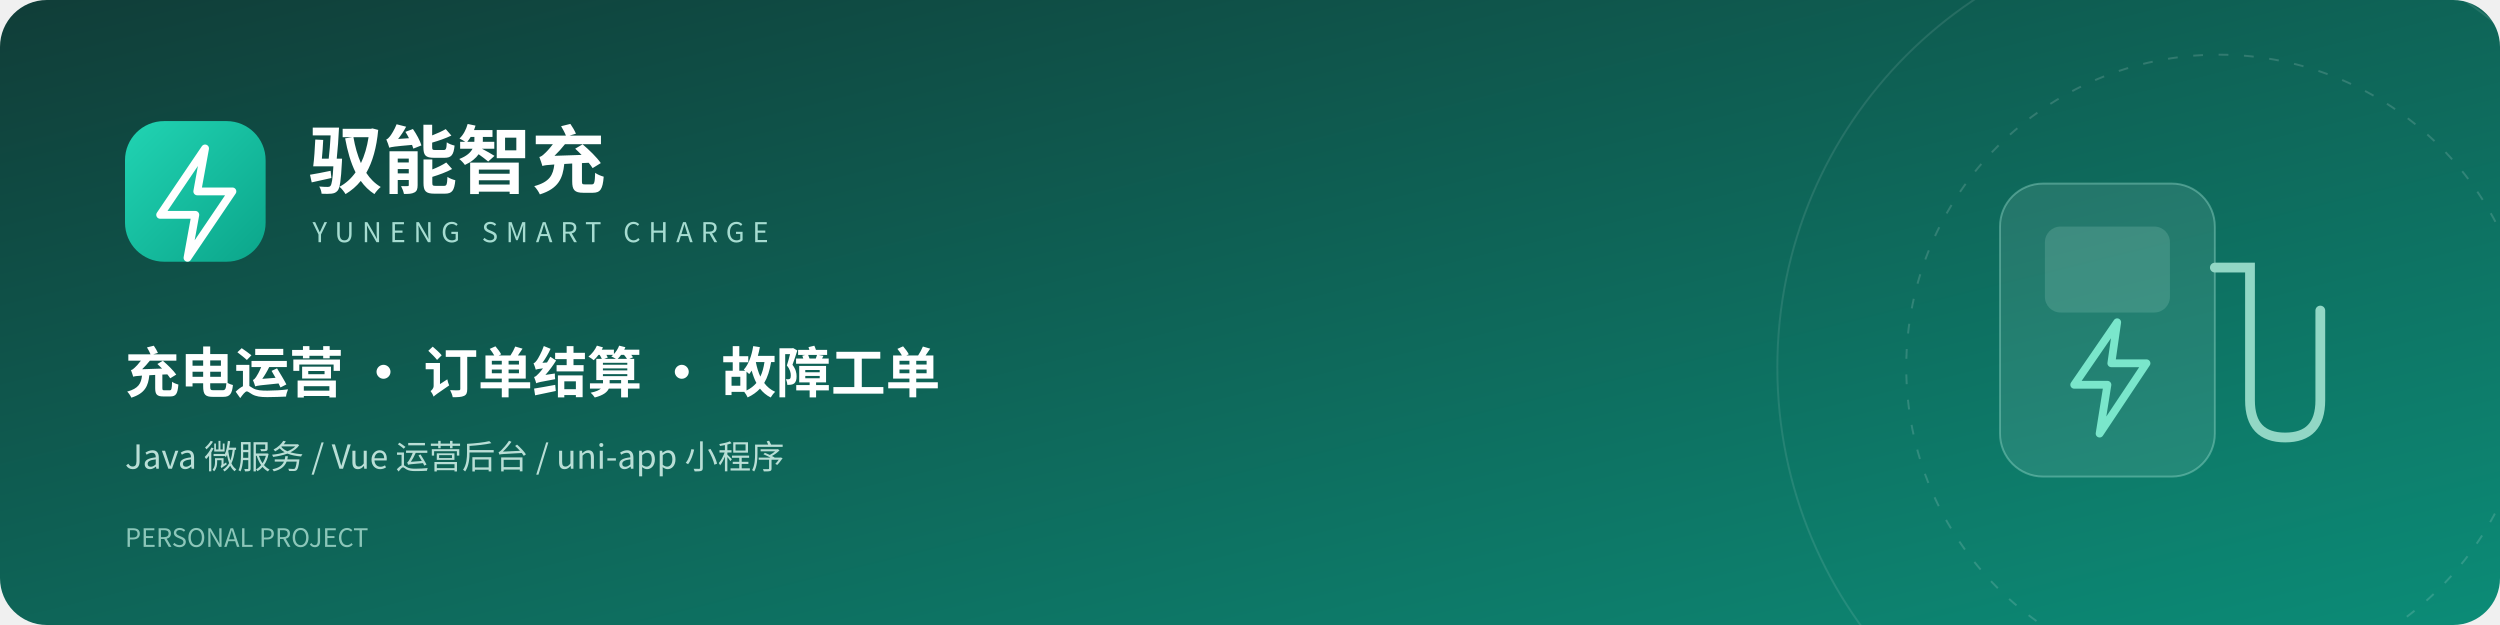
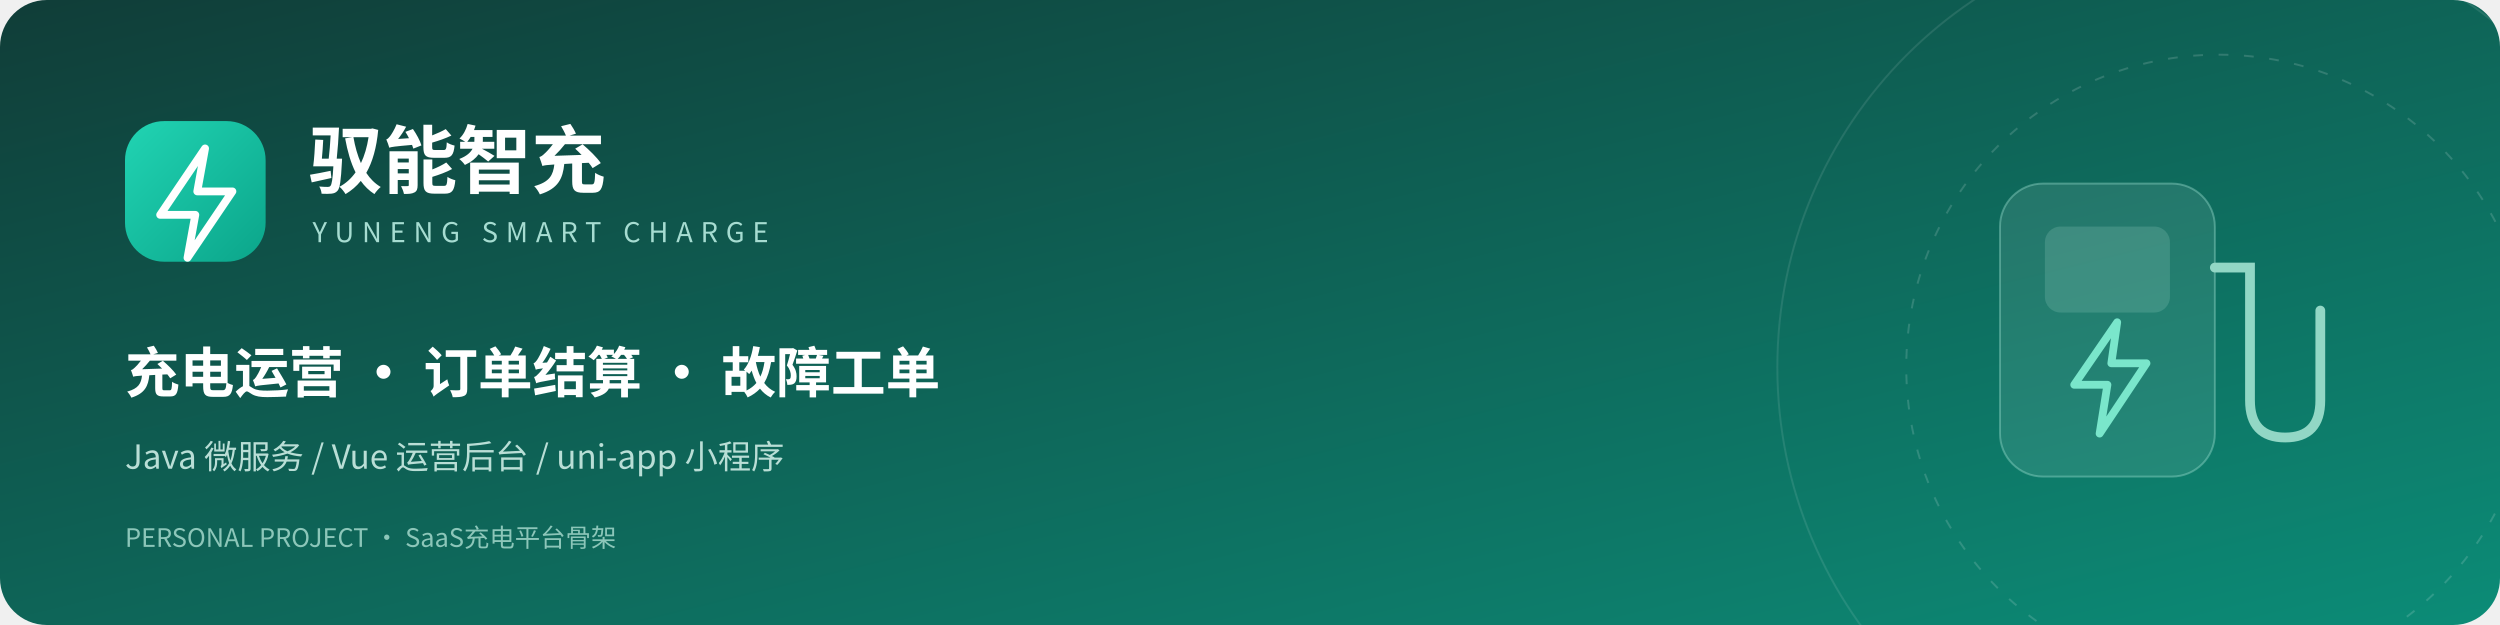
<svg xmlns="http://www.w3.org/2000/svg" width="1280" height="320" viewBox="0 0 1280 320" role="img" aria-labelledby="title description">
  <defs>
    <linearGradient id="background" x2="1" y2="1">
      <stop stop-color="#103d38" />
      <stop offset="1" stop-color="#0c8c77" />
    </linearGradient>
    <linearGradient id="mark" x2="1" y2="1">
      <stop stop-color="#21d4b3" />
      <stop offset="1" stop-color="#0ba58a" />
    </linearGradient>
  </defs>
  <rect width="1280" height="320" rx="24" fill="url(#background)" />
  <circle cx="1136" cy="188" r="226" fill="none" stroke="#fff" stroke-opacity=".10" />
  <circle cx="1136" cy="188" r="160" fill="none" stroke="#fff" stroke-opacity=".15" stroke-dasharray="5 8" />
  <rect x="64" y="62" width="72" height="72" rx="20" fill="url(#mark)" />
  <path d="m105 76-23 34h18l-4 22 23-34h-18z" fill="none" stroke="#fff" stroke-width="4" stroke-linejoin="round" />
  <g font-family="Microsoft YaHei, PingFang SC, Noto Sans CJK SC, sans-serif">
    <text x="158" y="96" fill="#fff" font-size="38" font-weight="700">驭能智充</text>
    <text x="160" y="124" fill="#a6dcd1" font-size="14" letter-spacing="4">YUNENG SMART CHARGE</text>
    <text x="64" y="201" fill="#fff" font-size="28" font-weight="600">充电运营 · 订单结算 · 故障工单</text>
    <text x="64" y="240" fill="#b9ded6" font-size="17">Java 微服务 / Vue 运营后台 / uni-app 小程序</text>
-     <text x="64" y="280" fill="#8cc6b9" font-size="13">PERSONAL PROJECT</text>
+     <text x="64" y="280" fill="#8cc6b9" font-size="13">PERSONAL PROJECT · SaaS充电平台骨架</text>
  </g>
  <rect x="1024" y="94" width="110" height="150" rx="22" fill="#fff" fill-opacity=".09" stroke="#9ce0d1" stroke-opacity=".4" />
  <rect x="1047" y="116" width="64" height="44" rx="8" fill="#d3f6ec" fill-opacity=".15" />
  <path d="m1084 165-22 32h17l-4 25 24-36h-18z" fill="none" stroke="#7ae6cb" stroke-width="4" stroke-linejoin="round" />
  <path d="M1134 137h18v68q0 19 18 19t18-19v-46" fill="none" stroke="#92d7c5" stroke-width="5" stroke-linecap="round" />
</svg>
